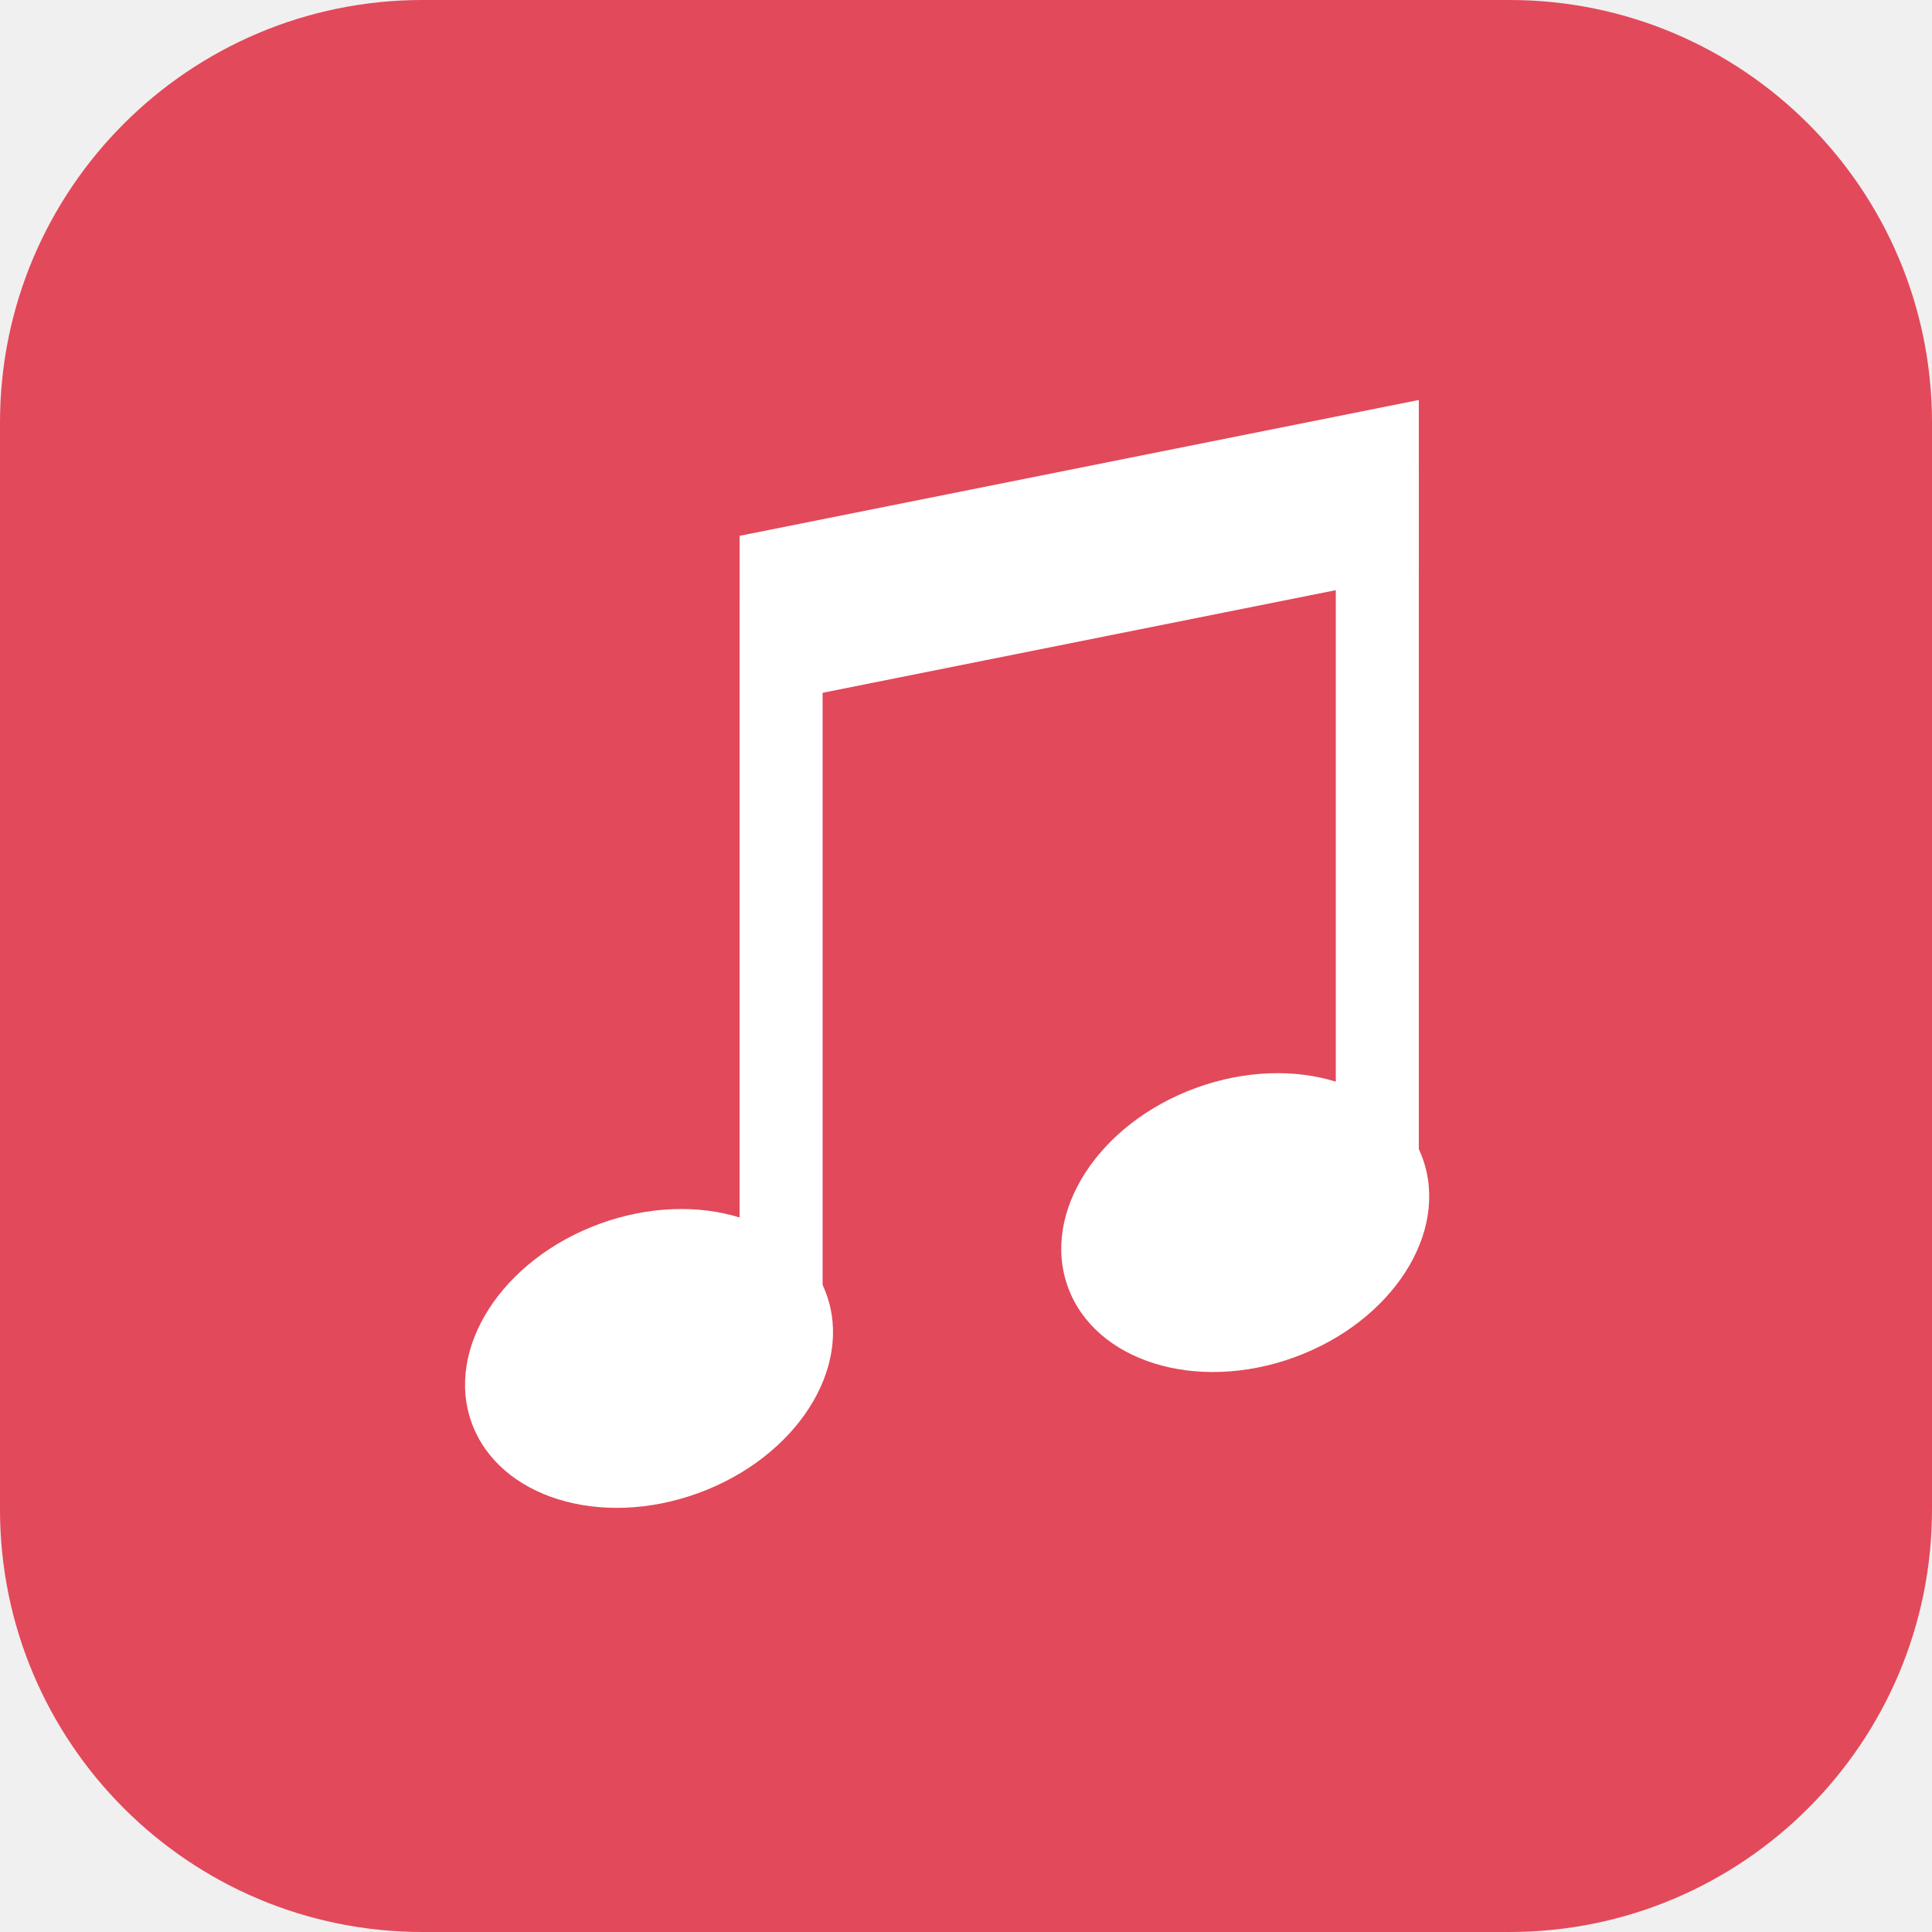
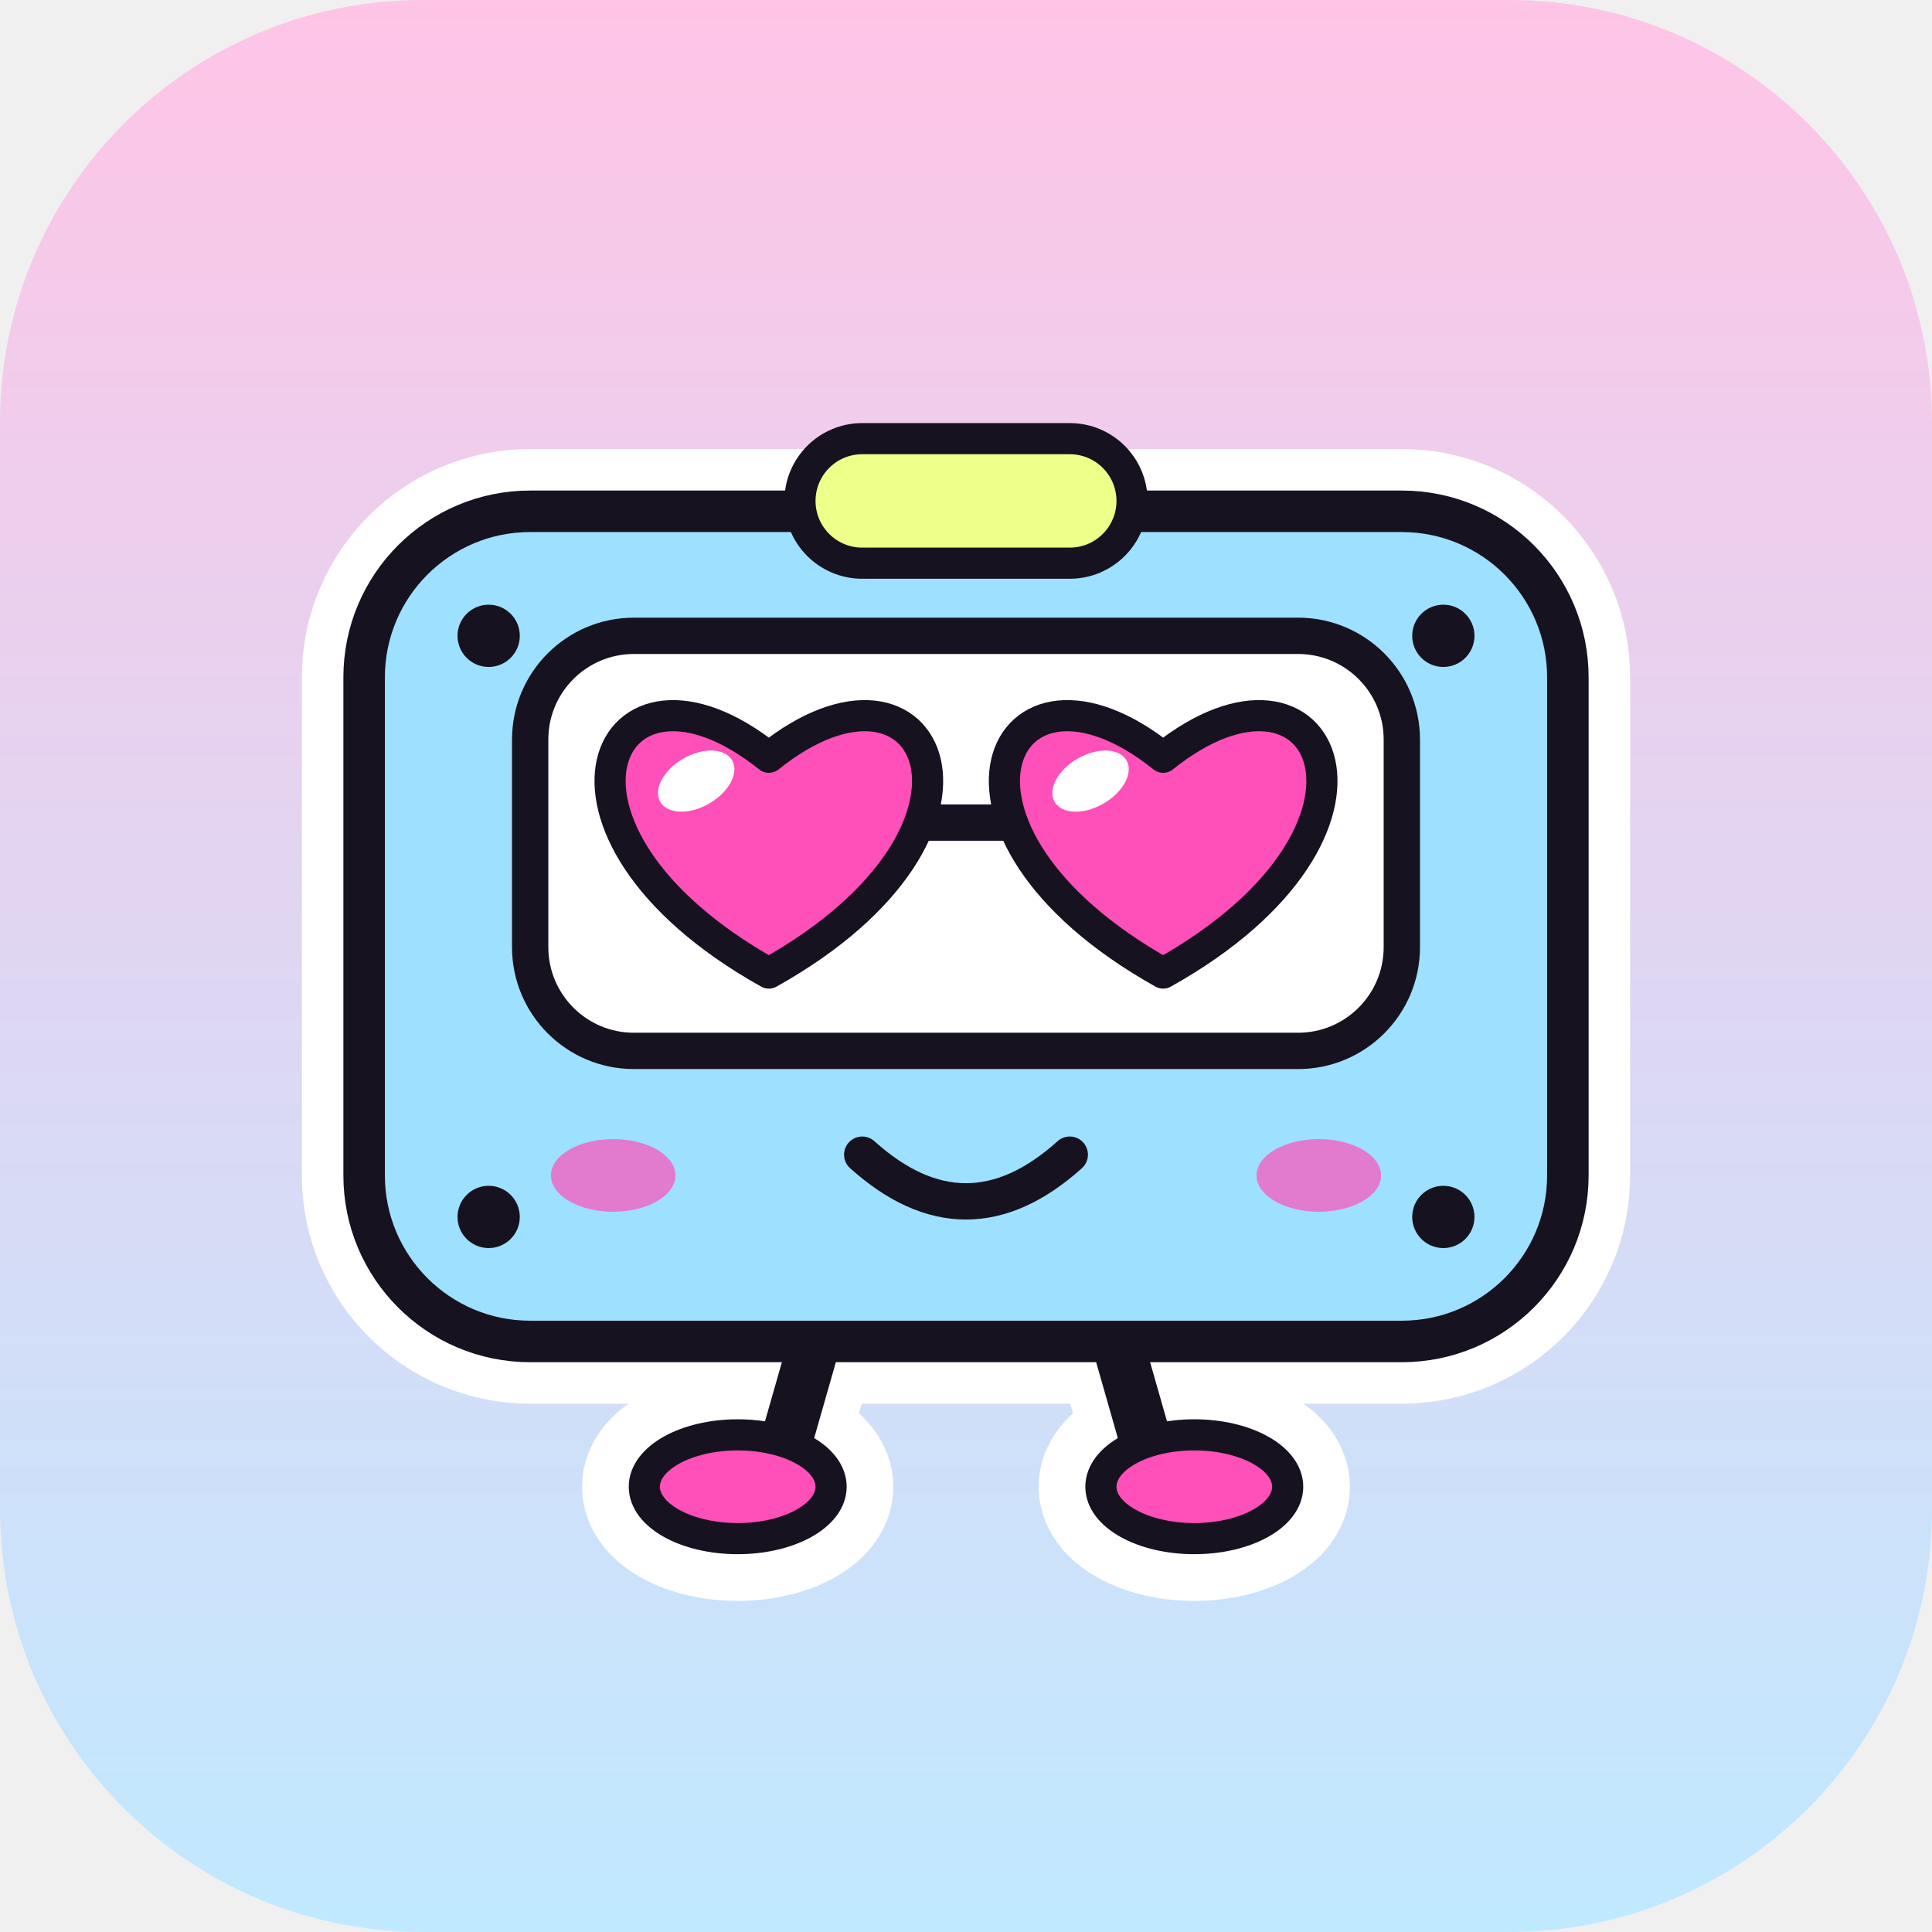
<svg xmlns="http://www.w3.org/2000/svg" viewBox="0 0 512 512">
-   <rect width="512" height="512" rx="112" fill="#e2495a" />
-   <g fill="#fff">
-     <path d="M196 142 L376 106 V152 L196 188 Z" />
-     <rect x="196" y="160" width="22" height="196" />
-     <rect x="354" y="124" width="22" height="196" />
-     <ellipse cx="172" cy="360" rx="50" ry="38" transform="rotate(-20 172 360)" />
-     <ellipse cx="330" cy="324" rx="50" ry="38" transform="rotate(-20 330 324)" />
+   <defs>
+     <linearGradient id="g" x1="0" y1="0" x2="0" y2="1">
+       <stop offset="0" stop-color="#ffc4e6" />
+       <stop offset="1" stop-color="#bfe9ff" />
+     </linearGradient>
+   </defs>
+   <rect width="512" height="512" rx="112" fill="url(#g)" />
+   <g transform="translate(256 262) scale(2.75) translate(-70 -66)">
+     <g stroke="#fff" stroke-width="12" stroke-linecap="round" stroke-linejoin="round" fill="#fff">
+       <rect x="12" y="20" width="116" height="80" rx="16" />
+       <path d="M56 98 52 112M84 98l4 14" />
+       <ellipse cx="48" cy="114" rx="9" ry="5" />
+       <ellipse cx="92" cy="114" rx="9" ry="5" />
+     </g>
+     <path d="M56 98 52 112M84 98l4 14" stroke="#17121f" stroke-width="5" stroke-linecap="round" />
+     <ellipse cx="48" cy="114" rx="9" ry="5" fill="#ff4fb8" stroke="#17121f" stroke-width="3" />
+     <ellipse cx="92" cy="114" rx="9" ry="5" fill="#ff4fb8" stroke="#17121f" stroke-width="3" />
+     <rect x="12" y="20" width="116" height="80" rx="16" fill="#9ee0ff" stroke="#17121f" stroke-width="4" />
+     <rect x="54" y="13" width="32" height="12" rx="6" fill="#eeff8a" stroke="#17121f" stroke-width="3" />
+     <circle cx="24" cy="32" r="3" fill="#17121f" />
+     <circle cx="116" cy="32" r="3" fill="#17121f" />
+     <circle cx="24" cy="88" r="3" fill="#17121f" />
+     <circle cx="116" cy="88" r="3" fill="#17121f" />
+     <rect x="28" y="32" width="84" height="40" rx="10" fill="#fff" stroke="#17121f" stroke-width="3.5" />
+     <path d="M64 50h12" stroke="#17121f" stroke-width="3.5" stroke-linecap="round" />
+     <path d="M51.0 64.5C26.3 50.7 35.4 31.2 51.0 43.7C66.6 31.2 75.7 50.7 51.0 64.5Z" fill="#ff4fb8" stroke="#17121f" stroke-width="3" stroke-linejoin="round" />
+     <path d="M89.0 64.5C64.3 50.7 73.4 31.2 89.0 43.7C104.6 31.2 113.7 50.7 89.0 64.5Z" fill="#ff4fb8" stroke="#17121f" stroke-width="3" stroke-linejoin="round" />
+     <ellipse cx="44" cy="46" rx="4" ry="2.5" fill="#fff" transform="rotate(-30 44 46)" />
+     <ellipse cx="82" cy="46" rx="4" ry="2.5" fill="#fff" transform="rotate(-30 82 46)" />
+     <path d="M60 82q10 9 20 0" fill="none" stroke="#17121f" stroke-width="3.5" stroke-linecap="round" />
+     <ellipse cx="36" cy="84" rx="6" ry="3.5" fill="#ff4fb8" opacity="0.7" />
+     <ellipse cx="104" cy="84" rx="6" ry="3.5" fill="#ff4fb8" opacity="0.7" />
  </g>
</svg>
